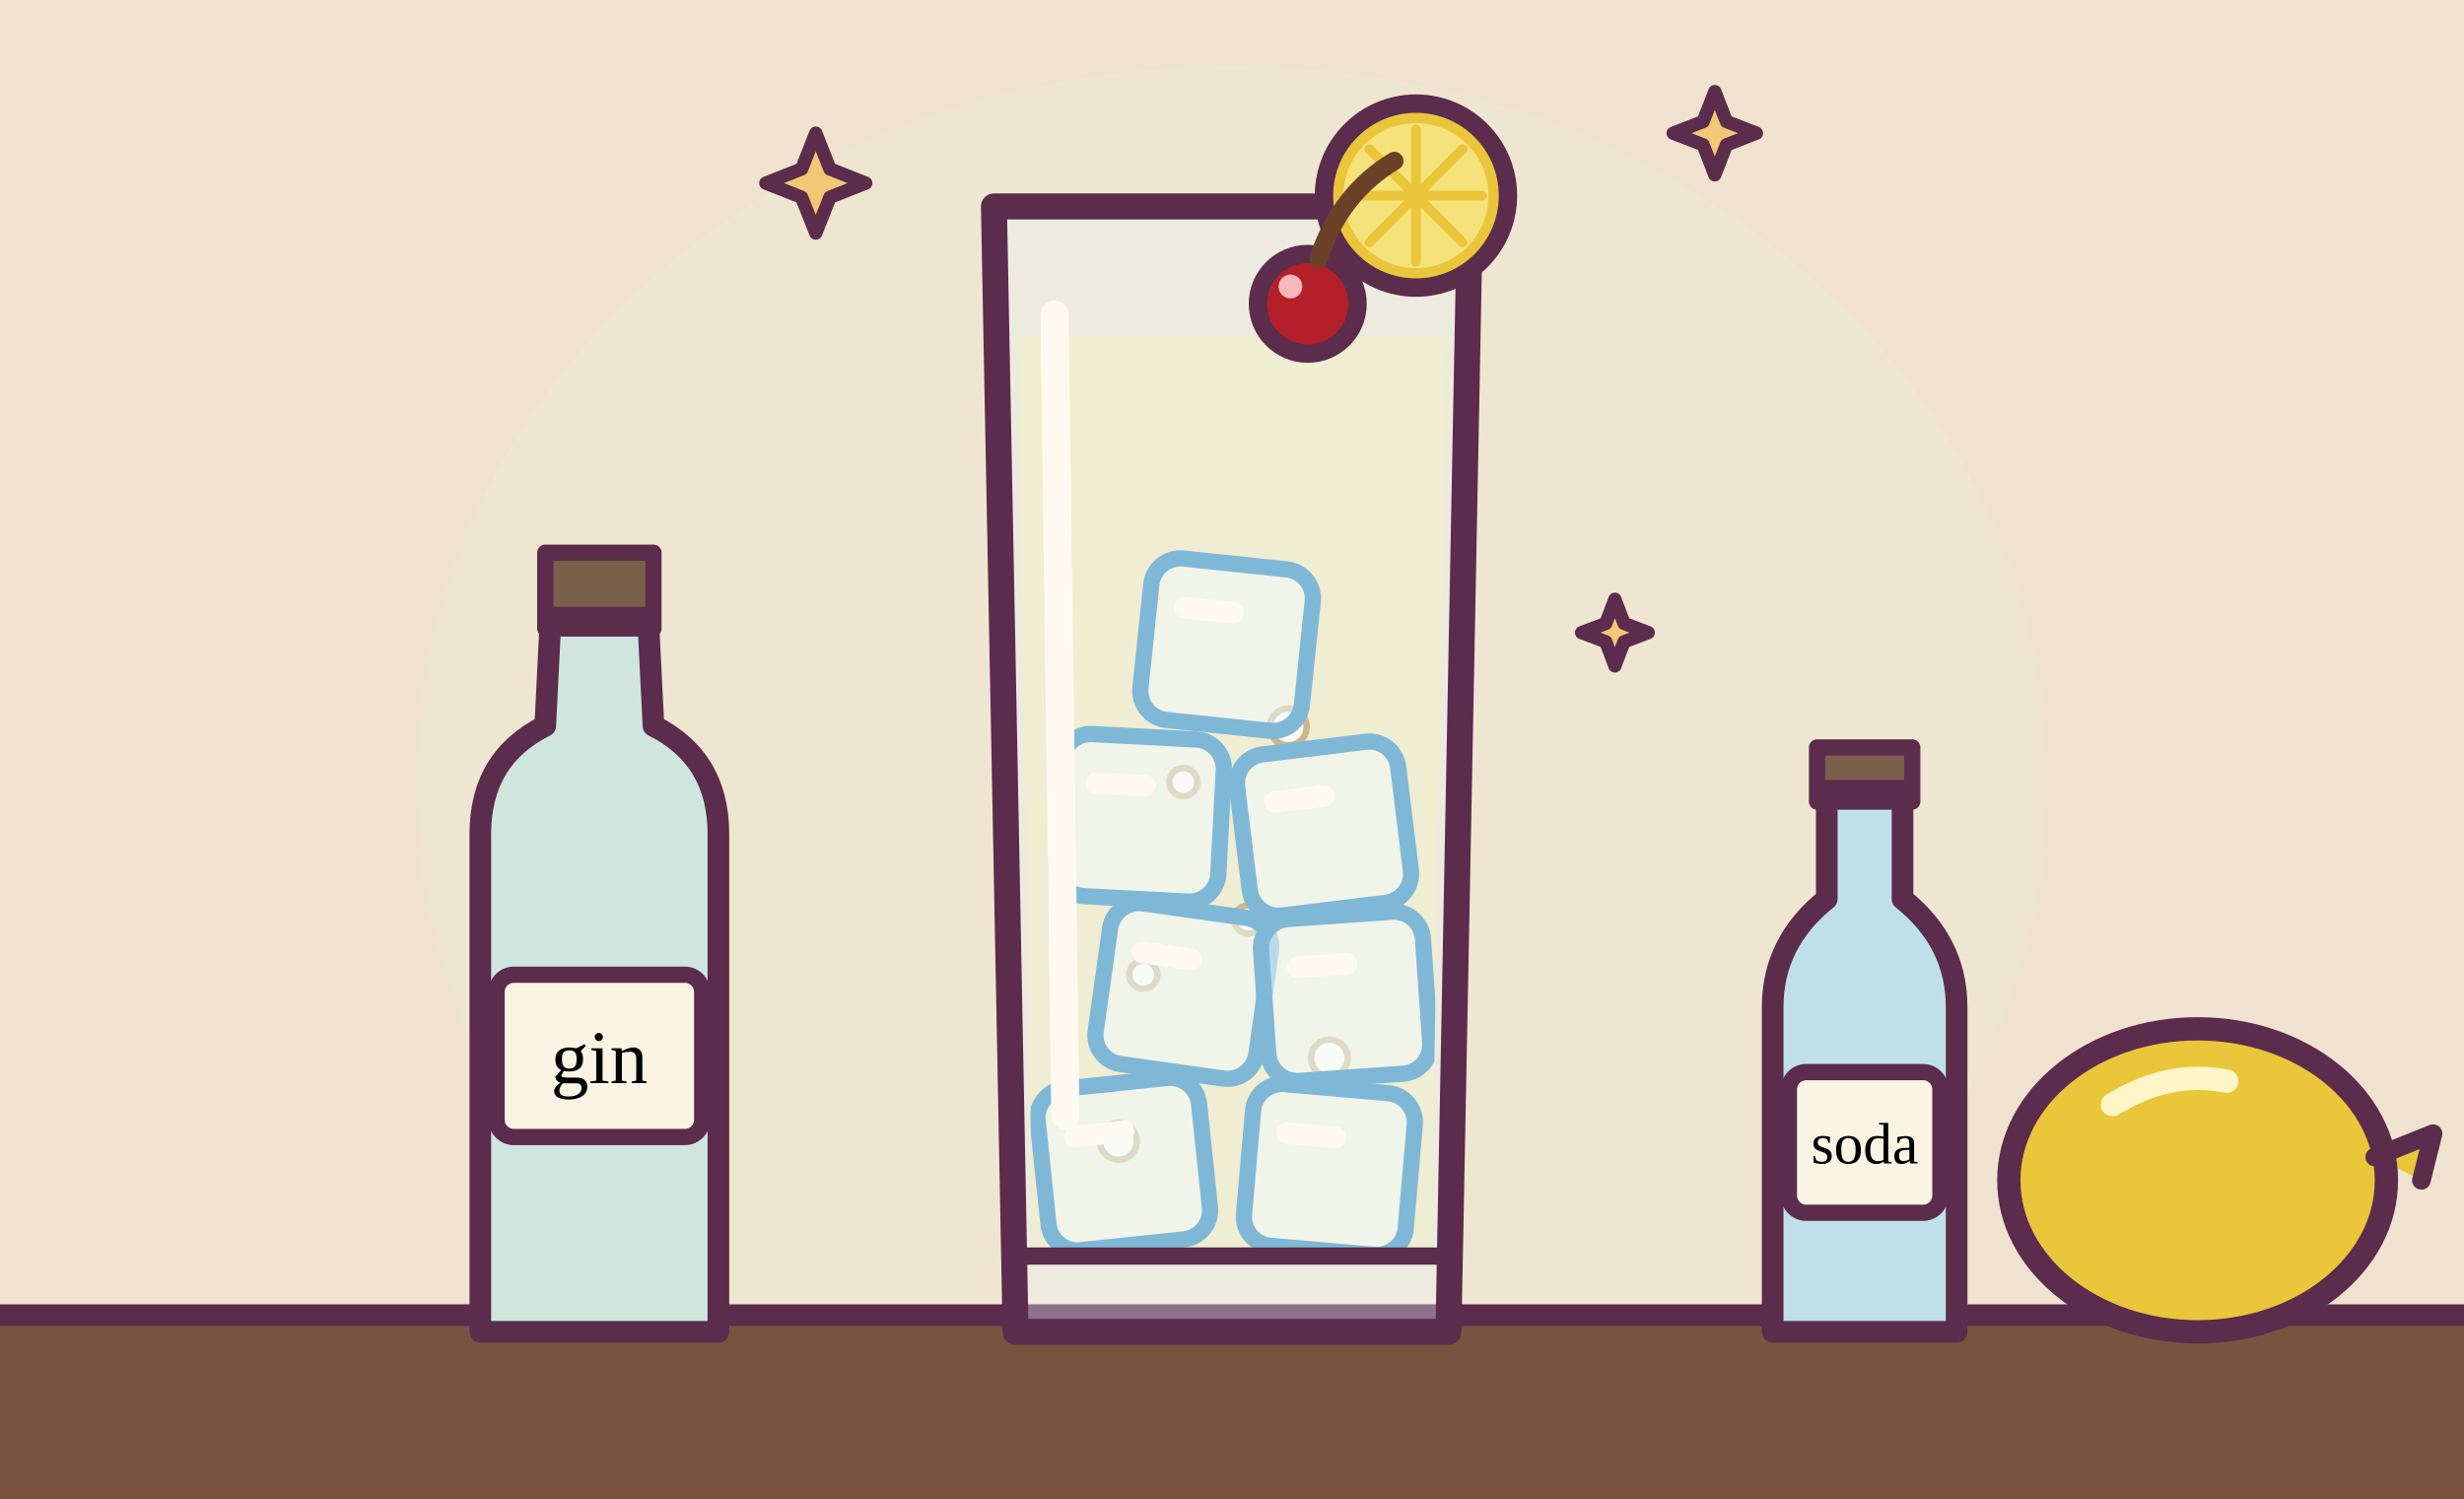
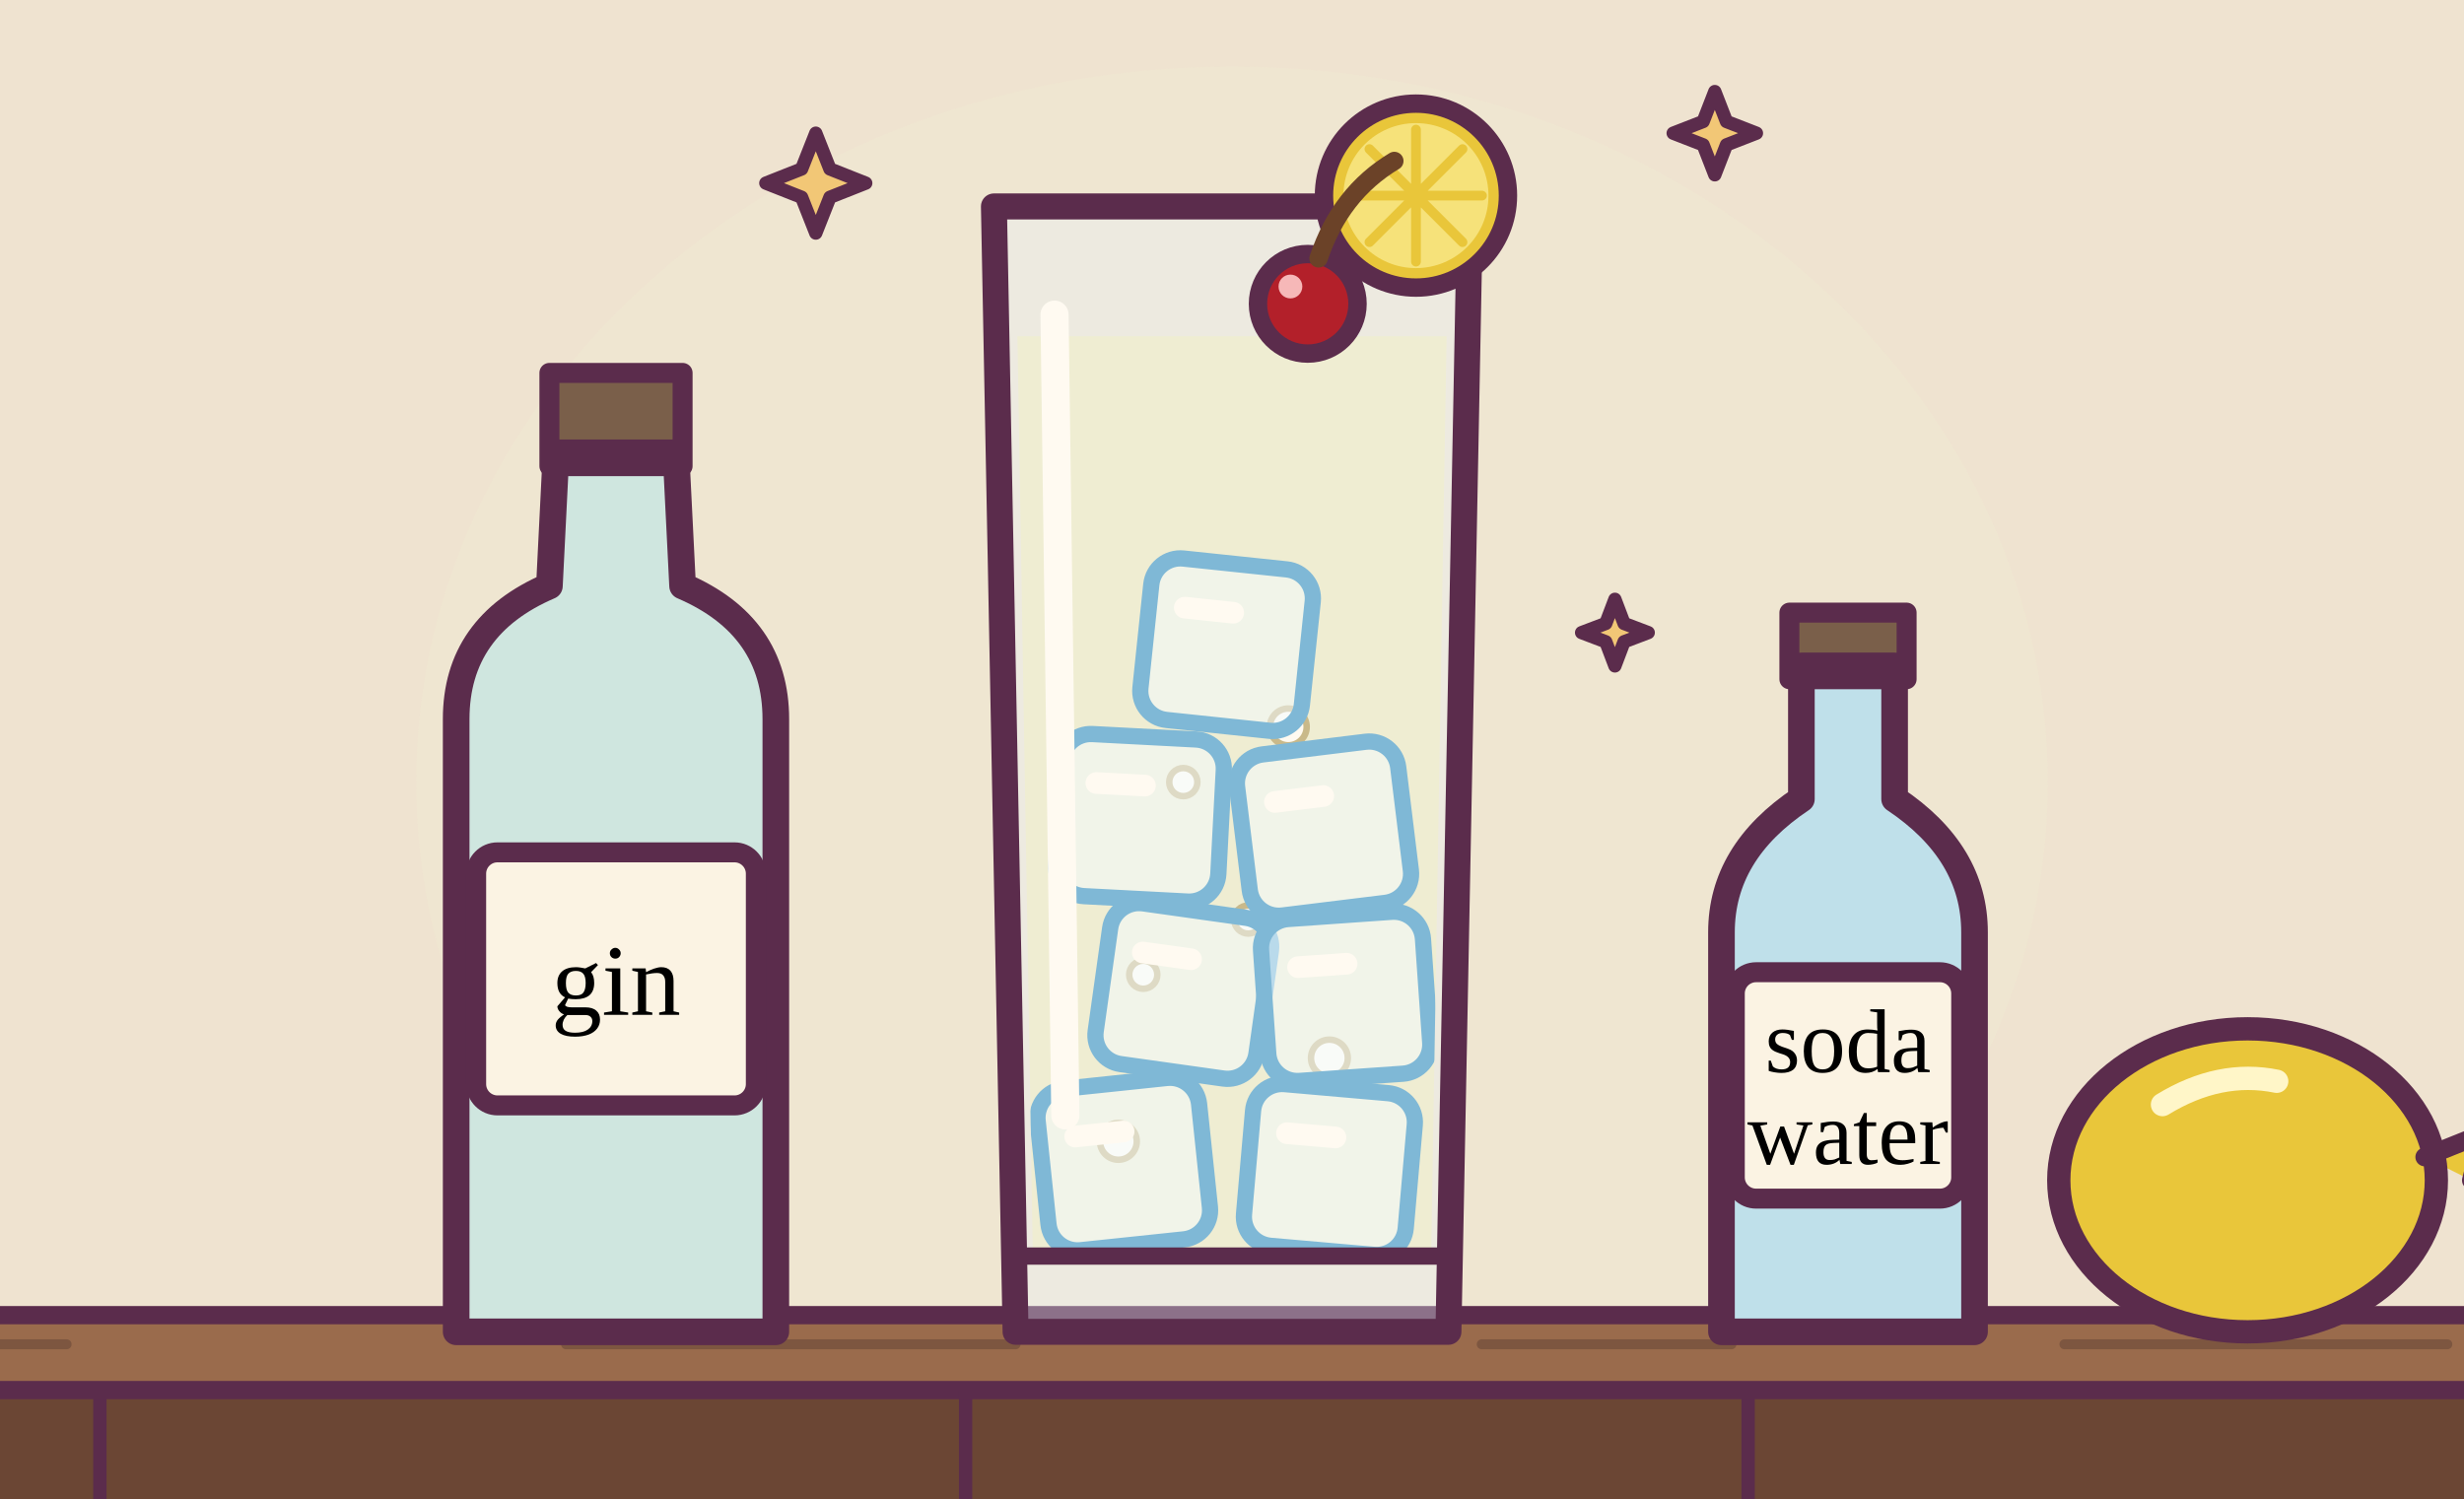
<svg viewBox="0 0 296 180" role="img" aria-label="a Tom Collins in a tall glass of ice, garnished with a lemon wheel and a cherry, next to a bottle of gin, a bottle of soda water and a lemon">
  <g transform="translate(-52 -24)">
    <g filter="url(#wash)">
      <rect x="0" y="0" width="400" height="236" fill="#efe3d0" />
      <ellipse cx="200" cy="118" rx="98" ry="86" fill="#efedd2" opacity=".32" />
-       <rect x="0" y="182" width="400" height="54" fill="#7a5340" />
    </g>
-     <g filter="url(#crayon)" fill="none" stroke="#5b2c4c" stroke-width="2.6" stroke-linecap="round" stroke-linejoin="round">
-       <path d="M0 182 H400" />
+     <rect x="0" y="182" width="400" height="54" fill="#6e4b39" />
+     <g filter="url(#wash)">
+       <rect x="0" y="182" width="400" height="9" fill="#9a6b4c" />
+       <rect x="0" y="191" width="400" height="45" fill="#6b4634" />
    </g>
-     <g transform="translate(124 184)">
-       <g transform="translate(0 0) scale(1.3)">
+     <g filter="url(#crayon)" fill="none" stroke="#5b2c4c" stroke-width="2.2" stroke-linecap="round" stroke-linejoin="round">
+       <path d="M0 182 H400 M0 191 H400" />
+       <path d="M64 191 V236" stroke-width="1.6" />
+       <path d="M168 191 V236" stroke-width="1.6" />
+       <path d="M262 191 V236" stroke-width="1.6" />
+       <path d="M352 191 V236" stroke-width="1.6" />
+       <path d="M22 185.5 h38" stroke="#7d5640" stroke-width="1.2" />
+       <path d="M120 185.5 h54" stroke="#7d5640" stroke-width="1.2" />
+       <path d="M230 185.5 h30" stroke="#7d5640" stroke-width="1.2" />
+       <path d="M300 185.5 h46" stroke="#7d5640" stroke-width="1.2" />
+     </g>
+     <g transform="translate(126 184)">
+       <g transform="translate(0 0) scale(1.6)">
        <g filter="url(#wash)">
-           <path d="M-11 0 L-11 -46 Q-11 -53 -5 -56 L-4.5 -66 L4.5 -66 L5 -56 Q11 -53 11 -46 L11 0Z" fill="#cfe6df" />
-           <rect x="-9.5" y="-33" width="19" height="15" rx="1.6" fill="#fbf3e3" />
+           <path d="M-12 0 L-12 -46 Q-12 -53 -5 -56 L-4.5 -66 L4.5 -66 L5 -56 Q12 -53 12 -46 L12 0Z" fill="#cfe6df" />
+           <rect x="-10.5" y="-36" width="21" height="19" rx="1.6" fill="#fbf3e3" />
          <path d="M-5 -72 h10 v7 h-10Z" fill="#7a5f4a" />
        </g>
        <g filter="url(#crayon)" fill="none" stroke="#5b2c4c" stroke-width="2.6" stroke-linecap="round" stroke-linejoin="round">
-           <path d="M-11 0 L-11 -46 Q-11 -53 -5 -56 L-4.5 -66 L4.5 -66 L5 -56 Q11 -53 11 -46 L11 0Z" stroke-width="2" />
-           <rect x="-9.5" y="-33" width="19" height="15" rx="1.6" stroke-width="1.5" />
+           <path d="M-12 0 L-12 -46 Q-12 -53 -5 -56 L-4.5 -66 L4.5 -66 L5 -56 Q12 -53 12 -46 L12 0Z" stroke-width="2" />
+           <rect x="-10.5" y="-36" width="21" height="19" rx="1.6" stroke-width="1.5" />
          <path d="M-5 -72 h10 v7 h-10Z" stroke-width="1.5" />
        </g>
-         <text class="letter" x="0" y="-22.98" font-size="7" text-anchor="middle">gin</text>
+         <text class="letter" x="0" y="-23.8" font-size="7.6" text-anchor="middle">gin</text>
      </g>
    </g>
-     <g transform="translate(276 184)">
-       <g transform="translate(0 0) scale(1.3)">
+     <g transform="translate(274 184)">
+       <g transform="translate(0 0) scale(1.6)">
        <g filter="url(#wash)">
-           <path d="M-8.5 0 L-8.5 -30 Q-8.5 -36 -3.5 -40 L-3.5 -50 L3.5 -50 L3.5 -40 Q8.5 -36 8.5 -30 L8.5 0Z" fill="#bfe0ea" />
-           <rect x="-7" y="-24" width="14" height="13" rx="1.6" fill="#fbf3e3" />
+           <path d="M-9.5 0 L-9.5 -30 Q-9.5 -36 -3.5 -40 L-3.5 -50 L3.5 -50 L3.5 -40 Q9.5 -36 9.5 -30 L9.5 0Z" fill="#bfe0ea" />
+           <rect x="-8.5" y="-27" width="17" height="17" rx="1.6" fill="#fbf3e3" />
          <path d="M-4.4 -54 h8.8 v5 h-8.8Z" fill="#7a5f4a" />
        </g>
        <g filter="url(#crayon)" fill="none" stroke="#5b2c4c" stroke-width="2.6" stroke-linecap="round" stroke-linejoin="round">
-           <path d="M-8.5 0 L-8.5 -30 Q-8.5 -36 -3.5 -40 L-3.5 -50 L3.5 -50 L3.5 -40 Q8.5 -36 8.5 -30 L8.5 0Z" stroke-width="2" />
-           <rect x="-7" y="-24" width="14" height="13" rx="1.6" stroke-width="1.5" />
+           <path d="M-9.5 0 L-9.5 -30 Q-9.5 -36 -3.5 -40 L-3.5 -50 L3.5 -50 L3.5 -40 Q9.5 -36 9.5 -30 L9.5 0Z" stroke-width="2" />
+           <rect x="-8.5" y="-27" width="17" height="17" rx="1.6" stroke-width="1.5" />
          <path d="M-4.4 -54 h8.8 v5 h-8.8Z" stroke-width="1.5" />
        </g>
-         <text class="letter" x="0" y="-15.556" font-size="5.4" text-anchor="middle">soda</text>
+         <text class="letter" x="0" y="-19.5" font-size="6.8" text-anchor="middle">soda</text>
+         <text class="letter" x="0" y="-12.6" font-size="6.8" text-anchor="middle" textLength="14" lengthAdjust="spacingAndGlyphs">water</text>
      </g>
    </g>
-     <g transform="translate(316 184)">
+     <g transform="translate(322 184)">
      <g transform="translate(0 0) scale(1.4)">
        <g filter="url(#wash)">
          <ellipse cx="0" cy="-13" rx="16.2" ry="13" fill="#e9c63a" />
          <path d="M15.2 -15 l5 -2 l-1 4Z" fill="#e9c63a" />
        </g>
        <g filter="url(#crayon)" fill="none" stroke="#5b2c4c" stroke-width="2.6" stroke-linecap="round" stroke-linejoin="round">
          <ellipse cx="0" cy="-13" rx="16.2" ry="13" stroke-width="2" />
          <path d="M-7.3 -19.5 q4.9 -3 9.8 -2" stroke="#fff6c8" stroke-width="2" />
          <path d="M15.2 -15 l5 -2 l-1 4" stroke-width="1.6" />
        </g>
      </g>
    </g>
    <g transform="translate(200 184) scale(1.3)">
      <g filter="url(#wash)">
        <path d="M-22 -104 L22 -104 L20 0 L-20 0Z" fill="#e7f1fb" opacity=".35" />
      </g>
      <clipPath id="tom-collins-hero">
        <path d="M-20 -102 L20 -102 L18.4 -7 L-18.4 -7Z" />
      </clipPath>
      <g clip-path="url(#tom-collins-hero)">
        <g filter="url(#wash)">
          <rect x="-40" y="-92" width="80" height="87" fill="#efedd2" />
        </g>
        <circle class="bub u0" cx="-10.5" cy="-17.6" r="1.7" fill="#fffaf1" stroke="#c9b98a" stroke-width=".6" />
        <circle class="bub u1" cx="1.5" cy="-38.1" r="1.3" fill="#fffaf1" stroke="#c9b98a" stroke-width=".6" />
        <circle class="bub u2" cx="9" cy="-25.3" r="1.7" fill="#fffaf1" stroke="#c9b98a" stroke-width=".6" />
        <circle class="bub u0" cx="-4.5" cy="-50.8" r="1.3" fill="#fffaf1" stroke="#c9b98a" stroke-width=".6" />
        <circle class="bub u1" cx="5.2" cy="-55.9" r="1.7" fill="#fffaf1" stroke="#c9b98a" stroke-width=".6" />
        <circle class="bub u2" cx="-8.2" cy="-33" r="1.3" fill="#fffaf1" stroke="#c9b98a" stroke-width=".6" />
        <g>
          <g transform="rotate(-6 -10 -15.5)">
            <g filter="url(#wash)">
              <rect x="-17.5" y="-23" width="15" height="15" rx="2.7" fill="#f4fbff" opacity=".5" />
            </g>
            <g filter="url(#crayon)" fill="none" stroke="#5b2c4c" stroke-width="2.6" stroke-linecap="round" stroke-linejoin="round">
              <rect x="-17.5" y="-23" width="15" height="15" rx="2.7" stroke="#7fb8d6" stroke-width="1.5" />
              <path d="M-14.2 -18.5 h4.5" stroke="#fffaf1" stroke-width="2" />
            </g>
          </g>
        </g>
        <g>
          <g transform="rotate(5 9 -15)">
            <g filter="url(#wash)">
              <rect x="1.5" y="-22.5" width="15" height="15" rx="2.7" fill="#f4fbff" opacity=".5" />
            </g>
            <g filter="url(#crayon)" fill="none" stroke="#5b2c4c" stroke-width="2.6" stroke-linecap="round" stroke-linejoin="round">
              <rect x="1.5" y="-22.5" width="15" height="15" rx="2.7" stroke="#7fb8d6" stroke-width="1.5" />
              <path d="M4.8 -18 h4.5" stroke="#fffaf1" stroke-width="2" />
            </g>
          </g>
        </g>
        <g>
          <g transform="rotate(8 -4.5 -31.5)">
            <g filter="url(#wash)">
              <rect x="-12" y="-39" width="15" height="15" rx="2.7" fill="#f4fbff" opacity=".5" />
            </g>
            <g filter="url(#crayon)" fill="none" stroke="#5b2c4c" stroke-width="2.6" stroke-linecap="round" stroke-linejoin="round">
              <rect x="-12" y="-39" width="15" height="15" rx="2.7" stroke="#7fb8d6" stroke-width="1.5" />
              <path d="M-8.7 -34.5 h4.5" stroke="#fffaf1" stroke-width="2" />
            </g>
          </g>
        </g>
        <g>
          <g transform="rotate(-4 10.5 -31)">
            <g filter="url(#wash)">
              <rect x="3" y="-38.5" width="15" height="15" rx="2.7" fill="#f4fbff" opacity=".5" />
            </g>
            <g filter="url(#crayon)" fill="none" stroke="#5b2c4c" stroke-width="2.6" stroke-linecap="round" stroke-linejoin="round">
              <rect x="3" y="-38.5" width="15" height="15" rx="2.7" stroke="#7fb8d6" stroke-width="1.5" />
              <path d="M6.3 -34 h4.5" stroke="#fffaf1" stroke-width="2" />
            </g>
          </g>
        </g>
        <g>
          <g transform="rotate(3 -8.5 -47.5)">
            <g filter="url(#wash)">
              <rect x="-16" y="-55" width="15" height="15" rx="2.7" fill="#f4fbff" opacity=".5" />
            </g>
            <g filter="url(#crayon)" fill="none" stroke="#5b2c4c" stroke-width="2.6" stroke-linecap="round" stroke-linejoin="round">
              <rect x="-16" y="-55" width="15" height="15" rx="2.7" stroke="#7fb8d6" stroke-width="1.5" />
              <path d="M-12.7 -50.5 h4.5" stroke="#fffaf1" stroke-width="2" />
            </g>
          </g>
        </g>
        <g>
          <g transform="rotate(-7 8.5 -46.5)">
            <g filter="url(#wash)">
              <rect x="1" y="-54" width="15" height="15" rx="2.7" fill="#f4fbff" opacity=".5" />
            </g>
            <g filter="url(#crayon)" fill="none" stroke="#5b2c4c" stroke-width="2.6" stroke-linecap="round" stroke-linejoin="round">
              <rect x="1" y="-54" width="15" height="15" rx="2.7" stroke="#7fb8d6" stroke-width="1.5" />
              <path d="M4.3 -49.5 h4.5" stroke="#fffaf1" stroke-width="2" />
            </g>
          </g>
        </g>
        <g>
          <g transform="rotate(6 -0.5 -63.5)">
            <g filter="url(#wash)">
              <rect x="-8" y="-71" width="15" height="15" rx="2.7" fill="#f4fbff" opacity=".5" />
            </g>
            <g filter="url(#crayon)" fill="none" stroke="#5b2c4c" stroke-width="2.6" stroke-linecap="round" stroke-linejoin="round">
              <rect x="-8" y="-71" width="15" height="15" rx="2.7" stroke="#7fb8d6" stroke-width="1.5" />
              <path d="M-4.7 -66.5 h4.5" stroke="#fffaf1" stroke-width="2" />
            </g>
          </g>
        </g>
      </g>
      <g filter="url(#crayon)" fill="none" stroke="#5b2c4c" stroke-width="2.6" stroke-linecap="round" stroke-linejoin="round">
        <path d="M-22 -104 L22 -104 L20 0 L-20 0Z" stroke-width="2.4" />
        <path d="M-19.6 -7 H19.6" stroke-width="1.6" />
        <path d="M-16.4 -94 L-15.4 -20" stroke="#fffaf1" stroke-width="2.6" />
      </g>
      <g transform="translate(17 -105)">
        <g filter="url(#wash)">
          <circle r="8.5" fill="#e9c63a" />
          <circle r="6.7" fill="#f6e27a" />
        </g>
        <g filter="url(#crayon)" fill="none" stroke="#5b2c4c" stroke-width="2.6" stroke-linecap="round" stroke-linejoin="round">
          <circle r="8.5" stroke-width="1.7" />
          <path d="M0 0 L6.1 0 M0 0 L4.3 4.3 M0 0 L0 6.1 M0 0 L-4.3 4.3 M0 0 L-6.1 0 M0 0 L-4.3 -4.3 M0 0 L-0 -6.1 M0 0 L4.3 -4.3" stroke="#e9c63a" stroke-width=".9" />
        </g>
      </g>
      <g transform="translate(7 -95)">
        <g filter="url(#wash)">
          <circle r="4.6" fill="#b3202a" />
        </g>
        <g filter="url(#crayon)" fill="none" stroke="#5b2c4c" stroke-width="2.6" stroke-linecap="round" stroke-linejoin="round">
          <circle r="4.6" stroke-width="1.7" />
          <path d="M1 -4.2 q2 -6 7 -9" stroke="#6b4228" stroke-width="1.7" />
        </g>
        <circle cx="-1.6" cy="-1.6" r="1.1" fill="#f6b8b8" />
      </g>
    </g>
    <g class="twinkle" style="transform-origin:150px 46px">
      <path d="M150 40 L151.7 44.3 L156 46 L151.7 47.7 L150 52 L148.3 47.7 L144 46 L148.3 44.3Z" fill="#f2c776" stroke="#5b2c4c" stroke-width="1.6" stroke-linejoin="round" />
    </g>
    <g class="twinkle d2" style="transform-origin:258px 40px">
      <path d="M258 35 L259.4 38.6 L263 40 L259.4 41.4 L258 45 L256.6 41.4 L253 40 L256.6 38.6Z" fill="#f2c776" stroke="#5b2c4c" stroke-width="1.6" stroke-linejoin="round" />
    </g>
    <g class="twinkle d3" style="transform-origin:246px 100px">
      <path d="M246 96 L247.1 98.9 L250 100 L247.1 101.1 L246 104 L244.9 101.1 L242 100 L244.9 98.9Z" fill="#f2c776" stroke="#5b2c4c" stroke-width="1.6" stroke-linejoin="round" />
    </g>
  </g>
</svg>
